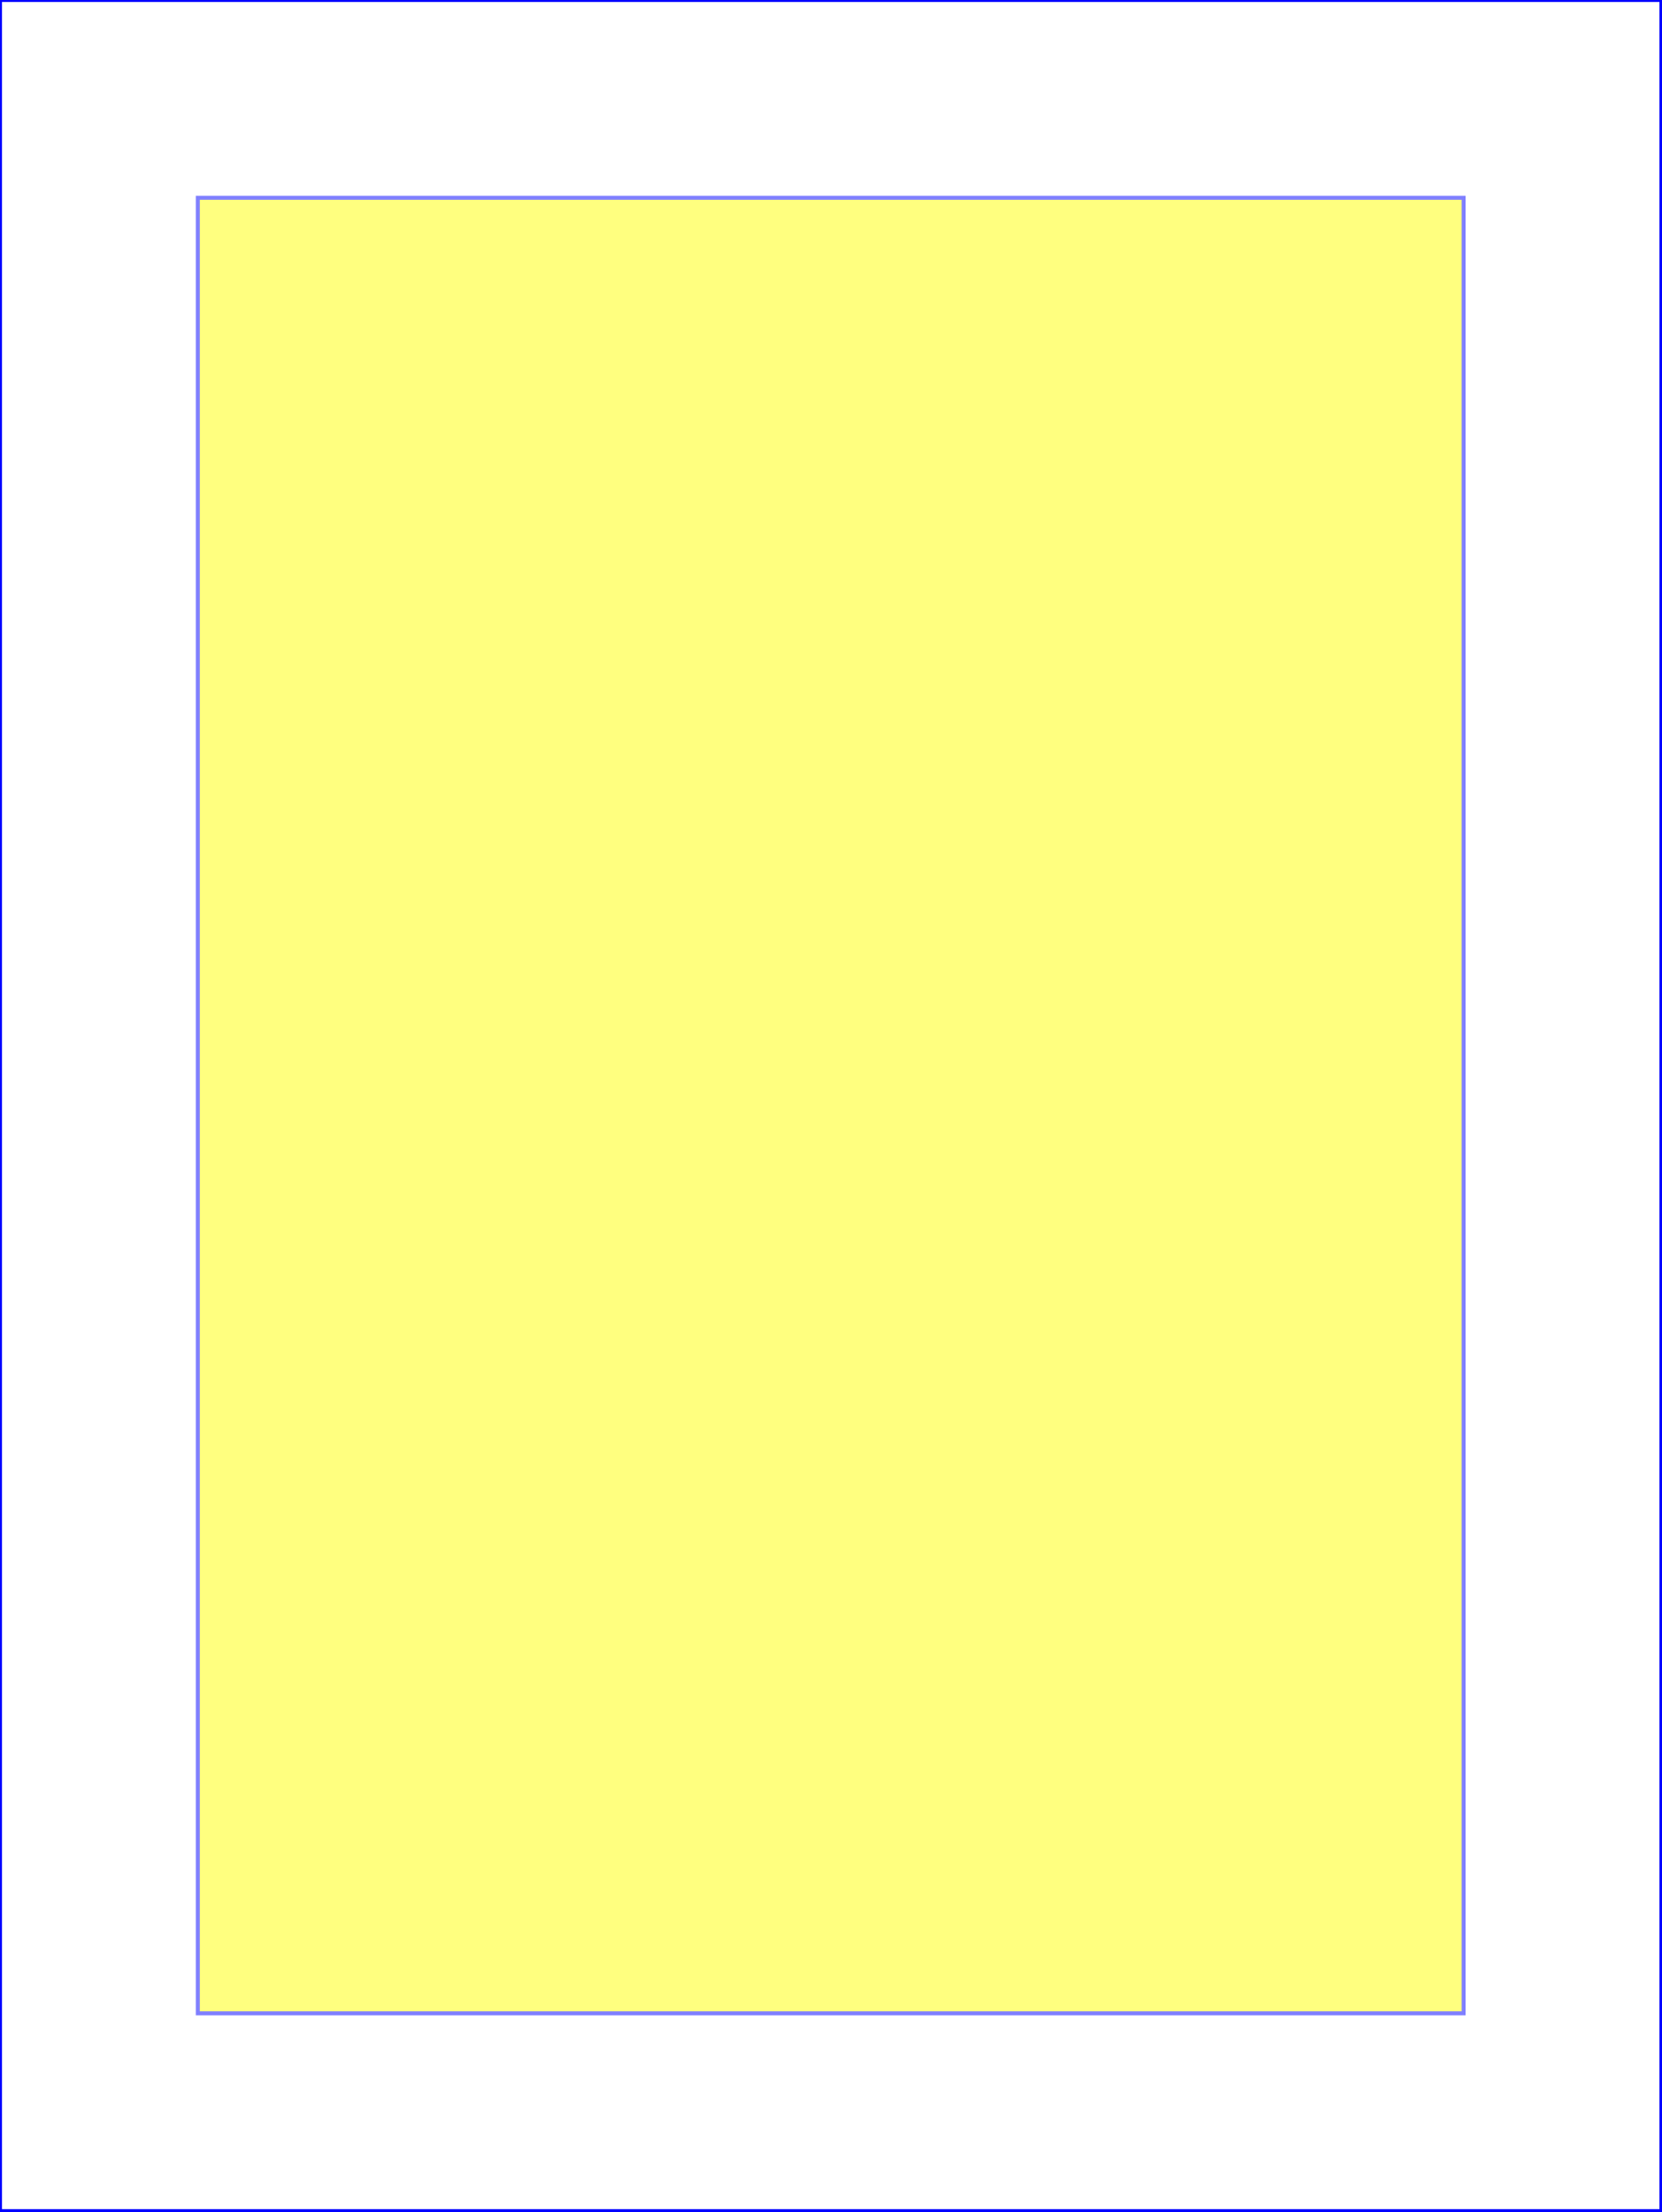
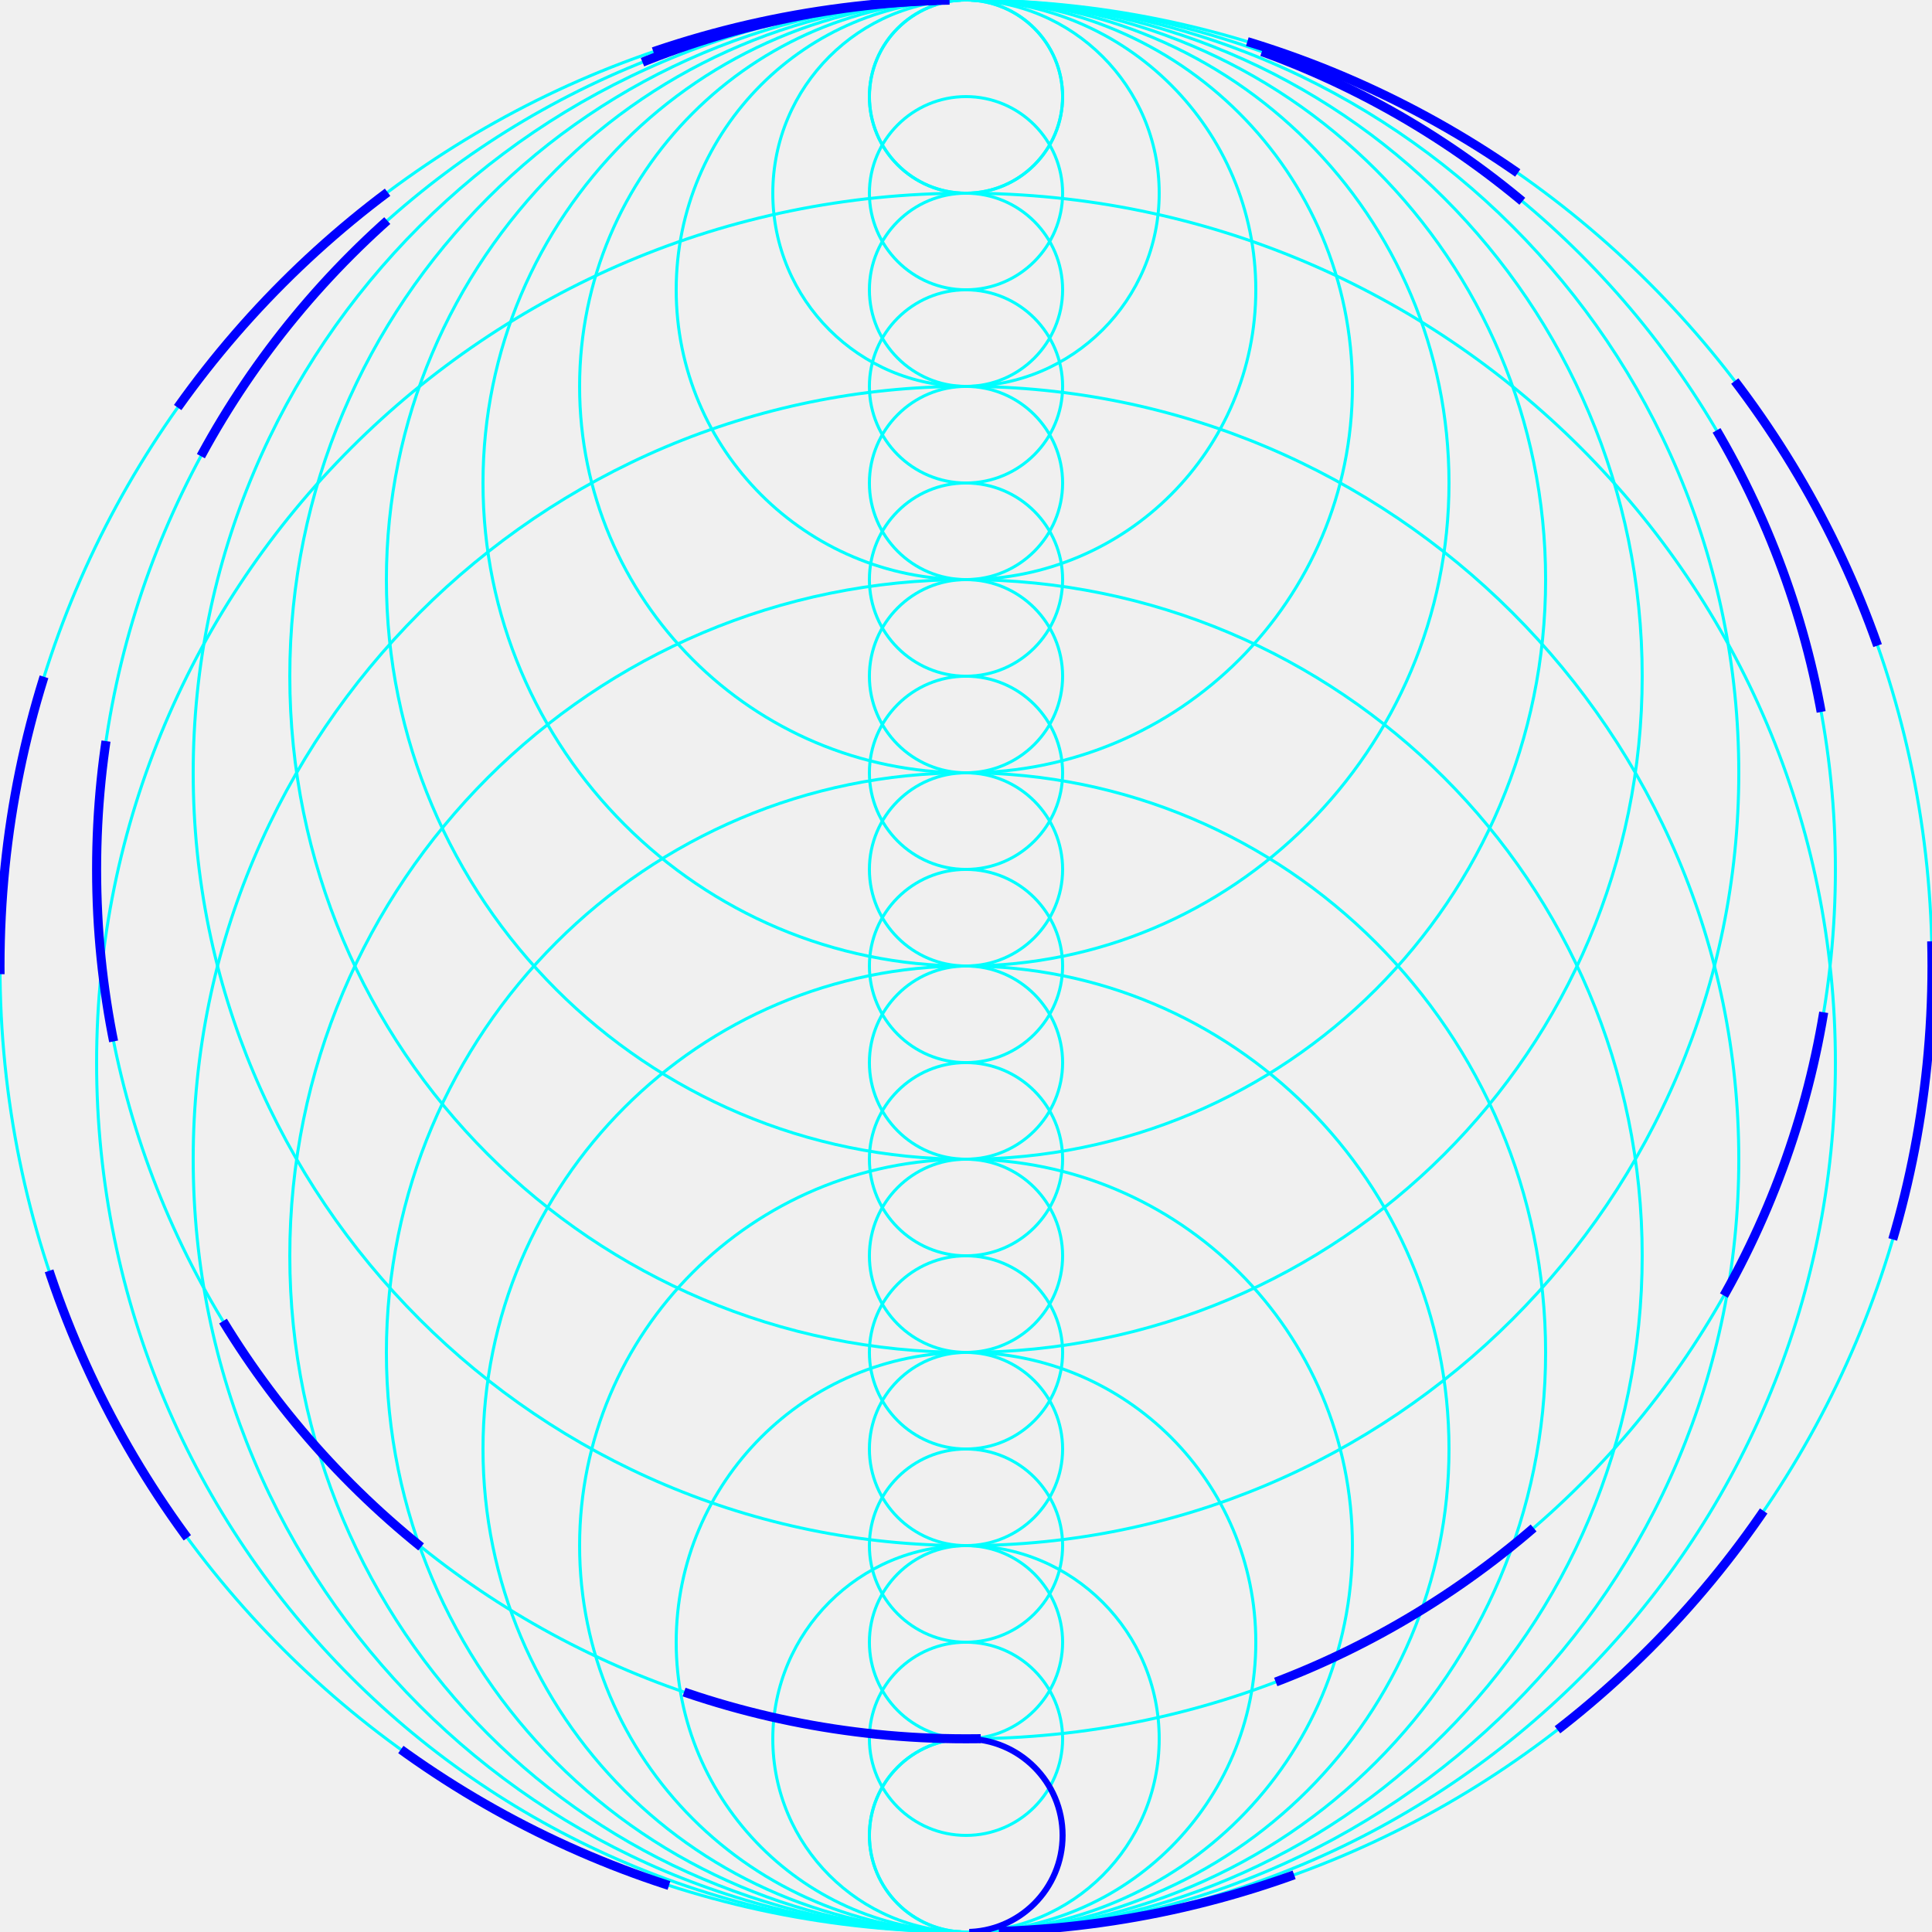
- <svg xmlns="http://www.w3.org/2000/svg" id="svg8" version="1.1" viewBox="0 0 840 1118" height="1118" width="840">
-   <rect x="0" y="0" width="840" height="1118" fill="white" stroke="blue" stroke-width="2" />
-   <rect x="100" y="100" width="640" height="918" fill="yellow" opacity="0.5" stroke="blue" stroke-width="2" />
+ <svg xmlns="http://www.w3.org/2000/svg" height="640" width="640" viewBox="-64 -64 640 640">
+   <circle cx="256" cy="544" r="32" fill="none" stroke="cyan" />
+   <circle cx="256" cy="512" r="32" fill="none" stroke="cyan" />
+   <circle cx="256" cy="480" r="32" fill="none" stroke="cyan" />
+   <circle cx="256" cy="448" r="32" fill="none" stroke="cyan" />
+   <circle cx="256" cy="416" r="32" fill="none" stroke="cyan" />
+   <circle cx="256" cy="384" r="32" fill="none" stroke="cyan" />
+   <circle cx="256" cy="352" r="32" fill="none" stroke="cyan" />
+   <circle cx="256" cy="320" r="32" fill="none" stroke="cyan" />
+   <circle cx="256" cy="288" r="32" fill="none" stroke="cyan" />
+   <circle cx="256" cy="256" r="32" fill="none" stroke="cyan" />
+   <circle cx="256" cy="224" r="32" fill="none" stroke="cyan" />
+   <circle cx="256" cy="192" r="32" fill="none" stroke="cyan" />
+   <circle cx="256" cy="160" r="32" fill="none" stroke="cyan" />
+   <circle cx="256" cy="128" r="32" fill="none" stroke="cyan" />
+   <circle cx="256" cy="96" r="32" fill="none" stroke="cyan" />
+   <circle cx="256" cy="64" r="32" fill="none" stroke="cyan" />
+   <circle cx="256" cy="32" r="32" fill="none" stroke="cyan" />
+   <circle cx="256" cy="0" r="32" fill="none" stroke="cyan" />
+   <circle cx="256" cy="-32" r="32" fill="none" stroke="cyan" />
+   <circle cx="256" cy="544" r="32" fill="none" stroke="cyan" />
+   <circle cx="256" cy="512" r="64" fill="none" stroke="cyan" />
+   <circle cx="256" cy="480" r="96" fill="none" stroke="cyan" />
+   <circle cx="256" cy="448" r="128" fill="none" stroke="cyan" />
+   <circle cx="256" cy="416" r="160" fill="none" stroke="cyan" />
+   <circle cx="256" cy="384" r="192" fill="none" stroke="cyan" />
+   <circle cx="256" cy="352" r="224" fill="none" stroke="cyan" />
+   <circle cx="256" cy="320" r="256" fill="none" stroke="cyan" />
+   <circle cx="256" cy="288" r="288" fill="none" stroke="cyan" />
+   <circle cx="256" cy="256" r="320" fill="none" stroke="cyan" />
+   <circle cx="256" cy="224" r="288" fill="none" stroke="cyan" />
+   <circle cx="256" cy="192" r="256" fill="none" stroke="cyan" />
+   <circle cx="256" cy="160" r="224" fill="none" stroke="cyan" />
+   <circle cx="256" cy="128" r="192" fill="none" stroke="cyan" />
+   <circle cx="256" cy="96" r="160" fill="none" stroke="cyan" />
+   <circle cx="256" cy="64" r="128" fill="none" stroke="cyan" />
+   <circle cx="256" cy="32" r="96" fill="none" stroke="cyan" />
+   <circle cx="256" cy="0" r="64" fill="none" stroke="cyan" />
+   <circle cx="256" cy="-32" r="32" fill="none" stroke="cyan" />
+   <circle cx="256" cy="544" r="32" fill="none" stroke="blue" stroke-width="2" pathLength="100" stroke-dasharray="100" stroke-dashoffset="100" transform="rotate(90,256,544)">
+     <animate attributeName="stroke-dashoffset" to="0" begin="0.0s" dur="1.0s" repeatCount="1" fill="freeze" />
+   </circle>
+   <circle cx="256" cy="256" r="320" fill="none" stroke="blue" stroke-width="3" pathLength="100" stroke-dasharray="100" stroke-dashoffset="100" transform="rotate(90,256,256)">
+     <animate attributeName="stroke-dashoffset" to="0" begin="1.0s" dur="2.0s" repeatCount="1" fill="freeze" />
+   </circle>
+   <circle cx="256" cy="224" r="288" fill="none" stroke="blue" stroke-width="3" pathLength="100" stroke-dasharray="100" stroke-dashoffset="100" transform="rotate(-90,256,224)">
+     <animate attributeName="stroke-dashoffset" to="0" begin="3.0s" dur="2.0s" repeatCount="1" fill="freeze" />
+   </circle>
</svg>
